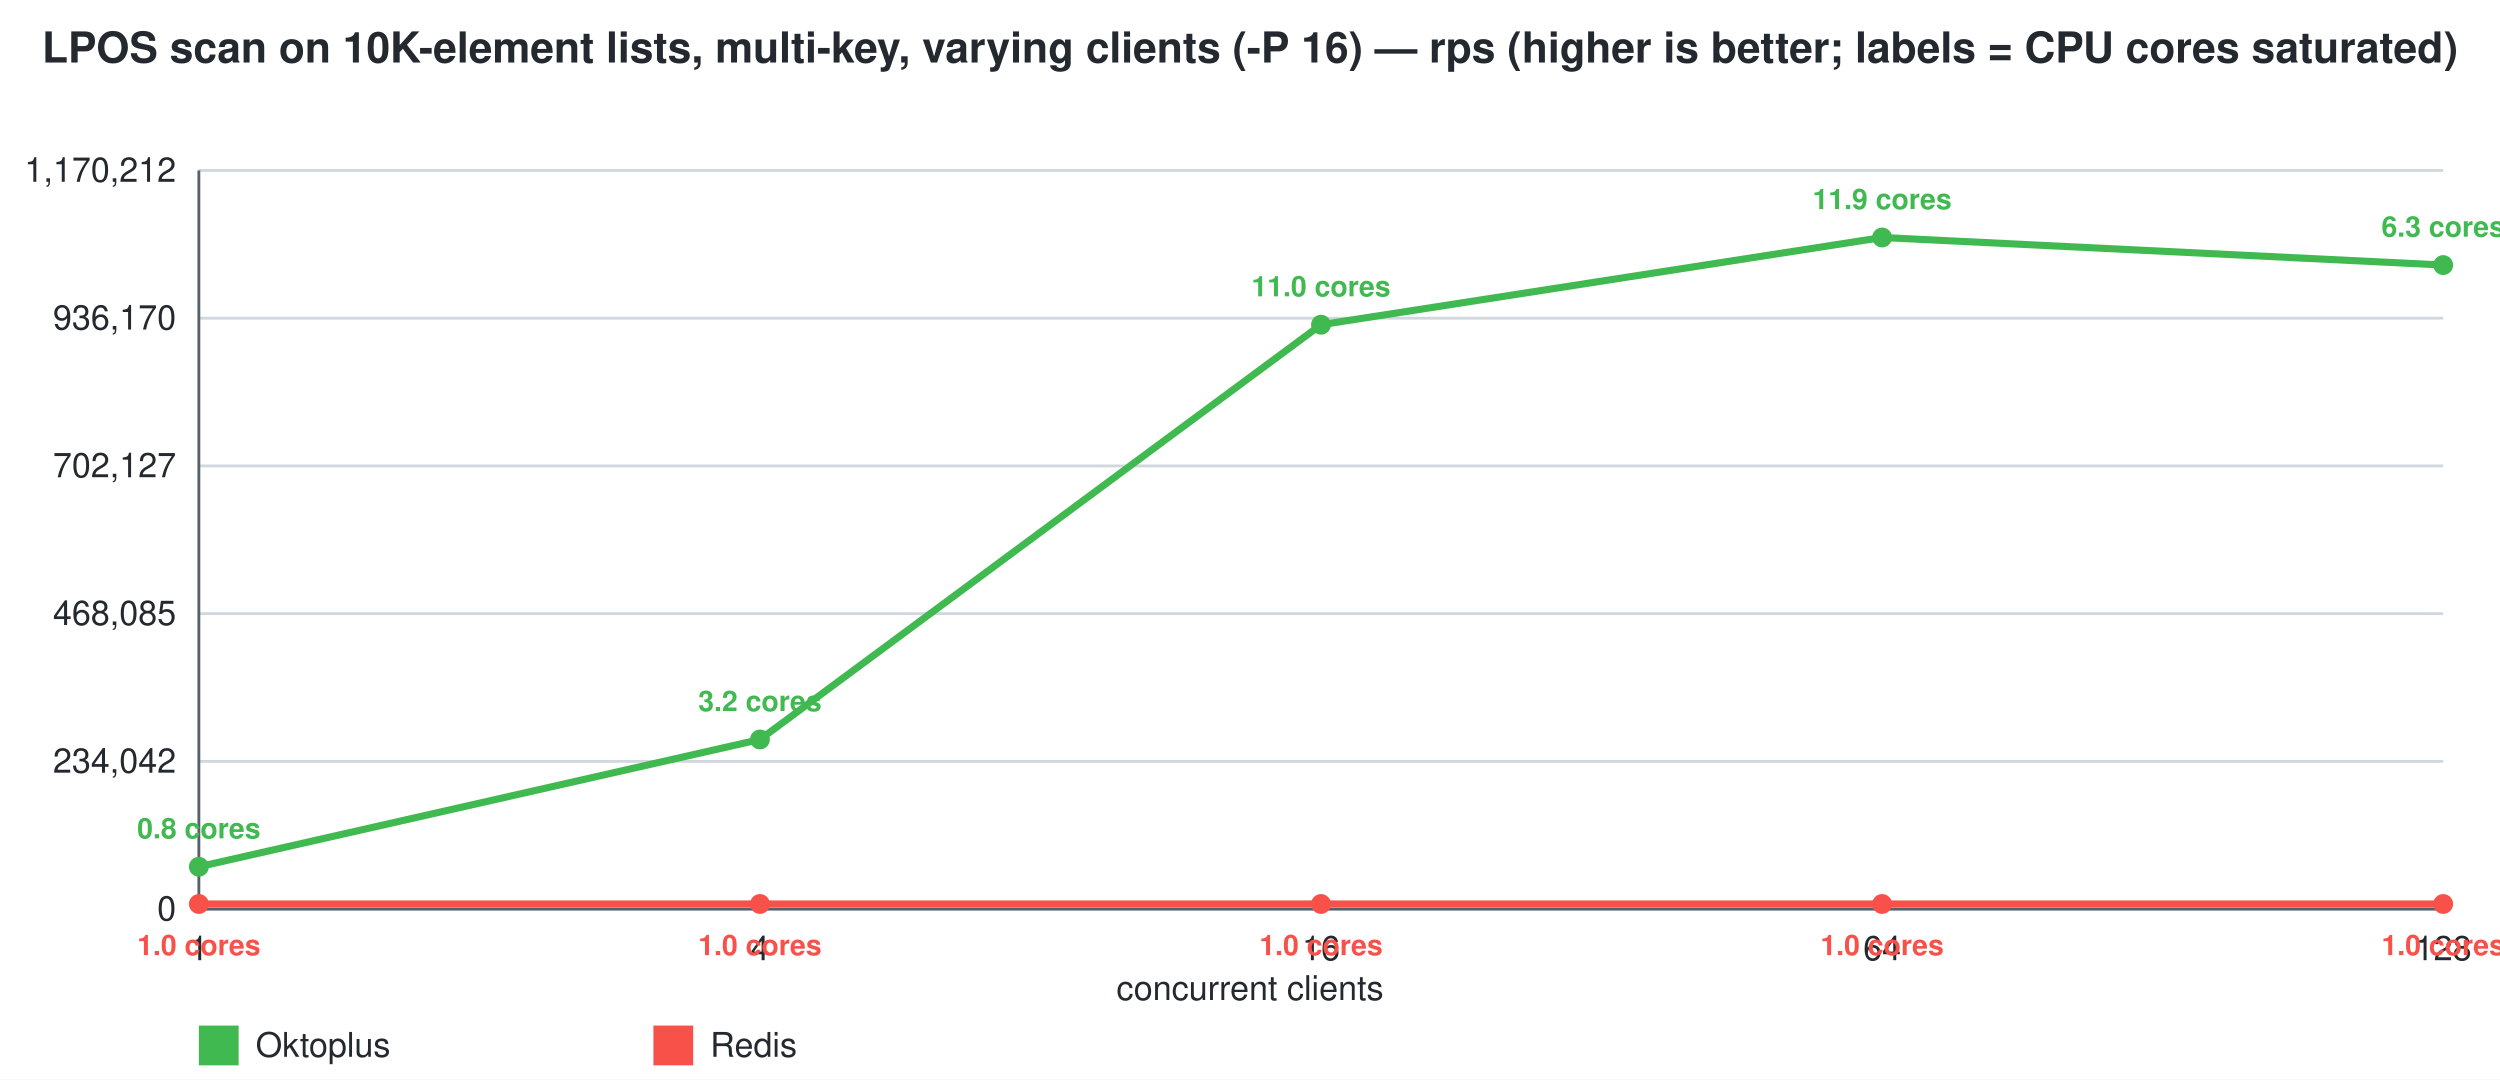
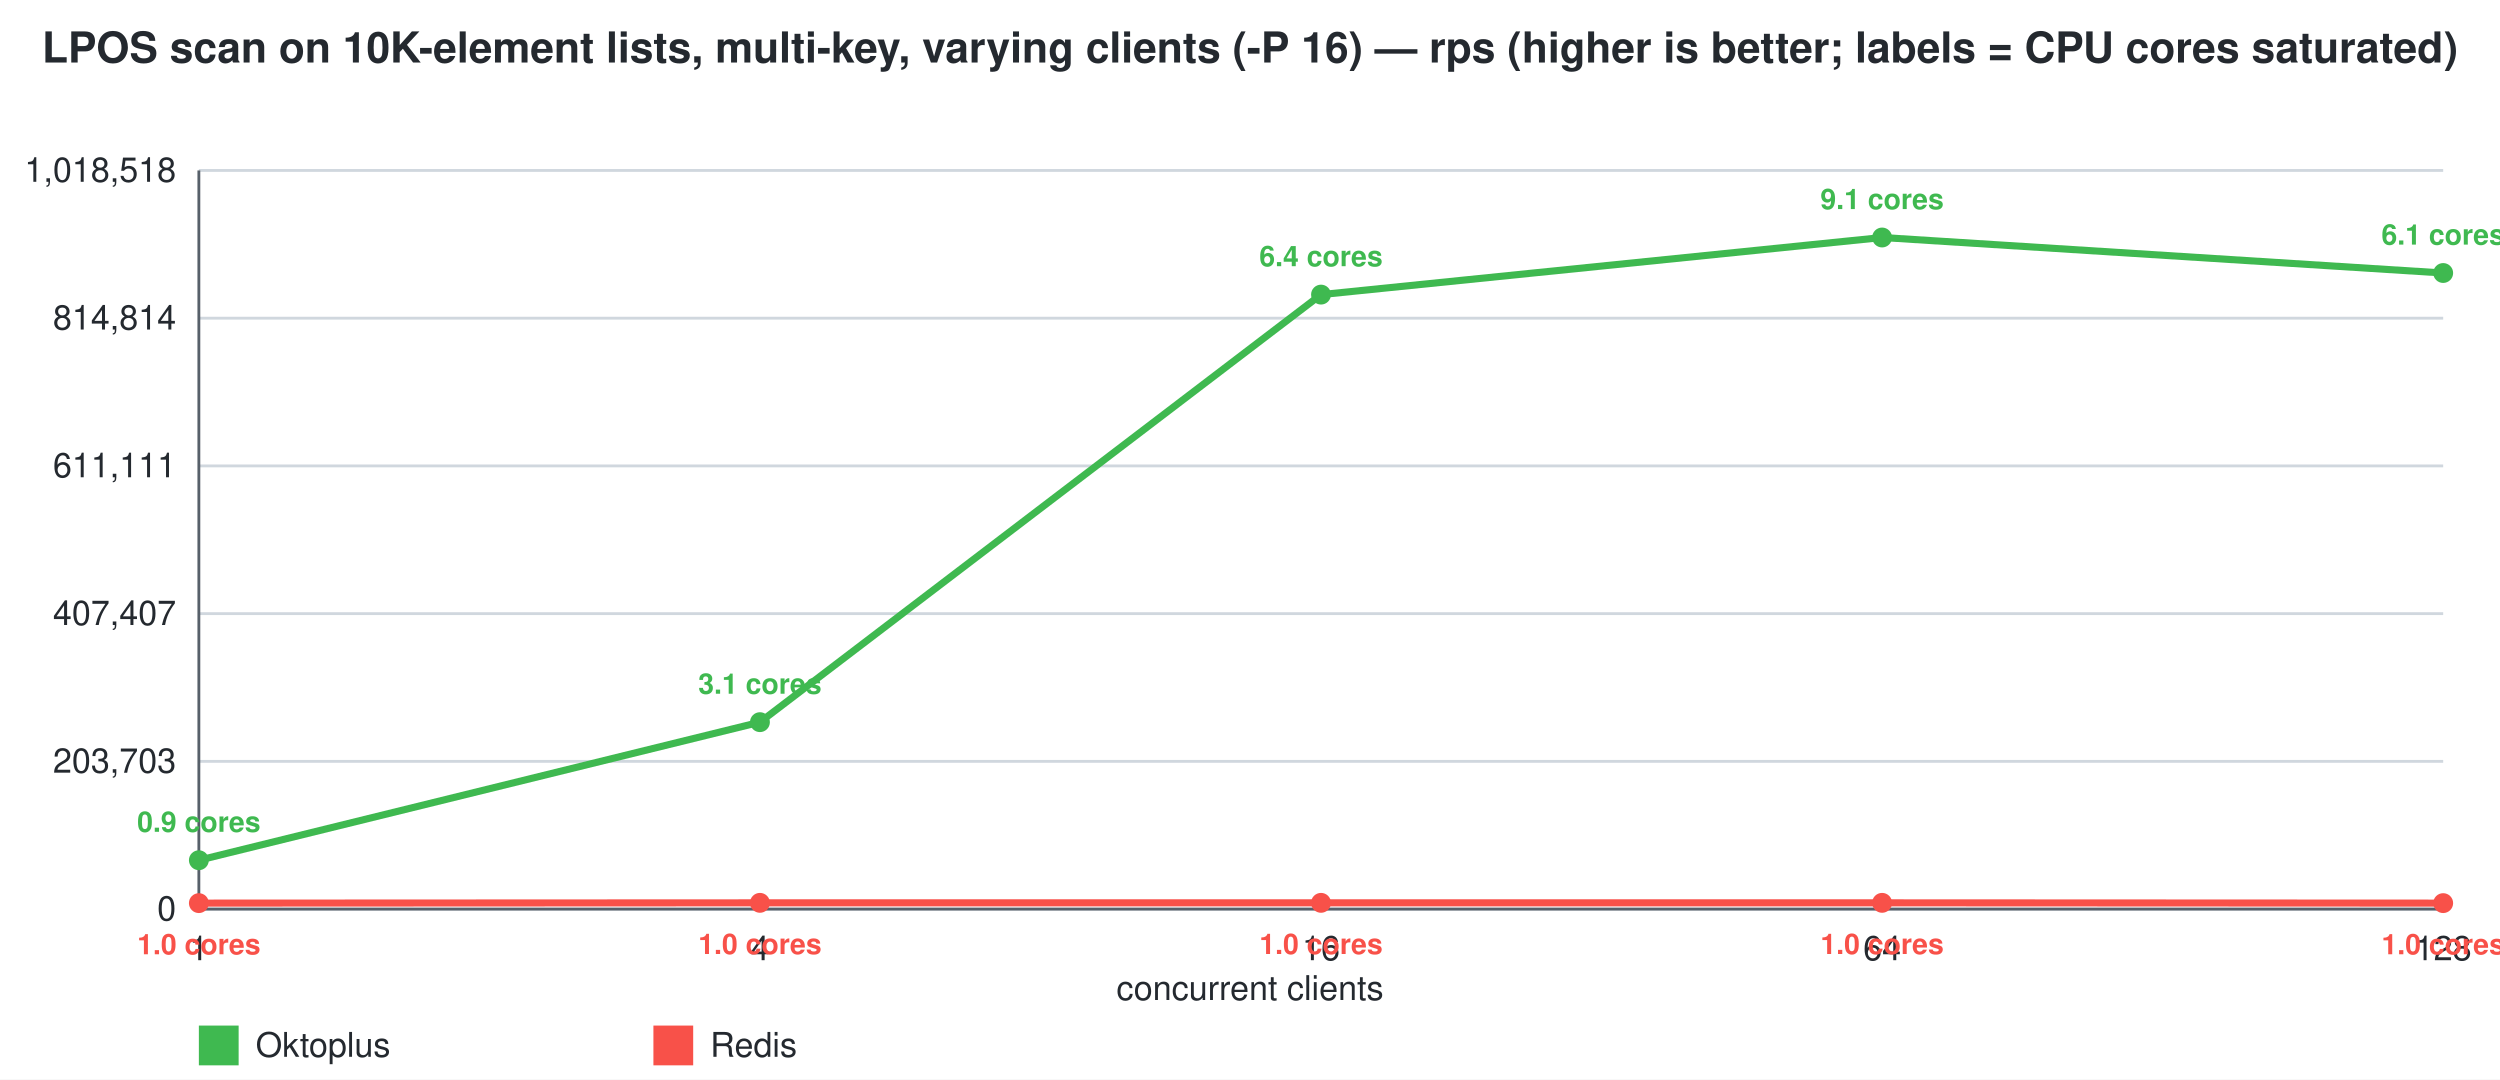
<svg xmlns="http://www.w3.org/2000/svg" width="880" height="380" viewBox="0 0 880 380" font-family="-apple-system, Segoe UI, Helvetica, Arial, sans-serif" font-size="12">
  <rect width="880" height="380" fill="#ffffff" />
  <text x="440.0" y="22" text-anchor="middle" fill="#24292f" font-size="15" font-weight="600">LPOS scan on 10K-element lists, multi-key, varying clients (-P 16) — rps (higher is better; labels = CPU cores saturated)</text>
  <line x1="70" y1="320.0" x2="860" y2="320.0" stroke="#d0d7de" stroke-width="1" />
  <text x="62" y="324.0" text-anchor="end" fill="#24292f">0</text>
  <line x1="70" y1="268.0" x2="860" y2="268.0" stroke="#d0d7de" stroke-width="1" />
-   <text x="62" y="272.0" text-anchor="end" fill="#24292f">234,042</text>
+   <text x="62" y="272.0" text-anchor="end" fill="#24292f">203,703</text>
  <line x1="70" y1="216.0" x2="860" y2="216.0" stroke="#d0d7de" stroke-width="1" />
-   <text x="62" y="220.0" text-anchor="end" fill="#24292f">468,085</text>
+   <text x="62" y="220.0" text-anchor="end" fill="#24292f">407,407</text>
  <line x1="70" y1="164.0" x2="860" y2="164.0" stroke="#d0d7de" stroke-width="1" />
-   <text x="62" y="168.0" text-anchor="end" fill="#24292f">702,127</text>
+   <text x="62" y="168.0" text-anchor="end" fill="#24292f">611,111</text>
  <line x1="70" y1="112.0" x2="860" y2="112.0" stroke="#d0d7de" stroke-width="1" />
-   <text x="62" y="116.0" text-anchor="end" fill="#24292f">936,170</text>
+   <text x="62" y="116.0" text-anchor="end" fill="#24292f">814,814</text>
  <line x1="70" y1="60.0" x2="860" y2="60.0" stroke="#d0d7de" stroke-width="1" />
-   <text x="62" y="64.0" text-anchor="end" fill="#24292f">1,170,212</text>
+   <text x="62" y="64.0" text-anchor="end" fill="#24292f">1,018,518</text>
  <line x1="70" y1="60" x2="70" y2="320" stroke="#57606a" stroke-width="1" />
  <line x1="70" y1="320" x2="860" y2="320" stroke="#57606a" stroke-width="1" />
  <text x="70.0" y="338" text-anchor="middle" fill="#24292f">1</text>
  <text x="267.5" y="338" text-anchor="middle" fill="#24292f">4</text>
  <text x="465.0" y="338" text-anchor="middle" fill="#24292f">16</text>
  <text x="662.5" y="338" text-anchor="middle" fill="#24292f">64</text>
  <text x="860.0" y="338" text-anchor="middle" fill="#24292f">128</text>
  <text x="440.0" y="352" text-anchor="middle" fill="#24292f">concurrent clients</text>
-   <polyline fill="none" stroke="#3fb950" stroke-width="2.5" points="70.0,305.1 267.5,260.3 465.0,114.3 662.5,83.6 860.0,93.3" />
-   <circle cx="70.0" cy="305.1" r="3.5" fill="#3fb950" />
-   <circle cx="267.5" cy="260.3" r="3.5" fill="#3fb950" />
-   <circle cx="465.0" cy="114.3" r="3.5" fill="#3fb950" />
+   <polyline fill="none" stroke="#3fb950" stroke-width="2.5" points="70.0,302.8 267.5,254.2 465.0,103.7 662.5,83.6 860.0,96.1" />
+   <circle cx="70.0" cy="302.8" r="3.5" fill="#3fb950" />
+   <circle cx="267.5" cy="254.2" r="3.5" fill="#3fb950" />
+   <circle cx="465.0" cy="103.7" r="3.5" fill="#3fb950" />
  <circle cx="662.5" cy="83.6" r="3.5" fill="#3fb950" />
-   <circle cx="860.0" cy="93.3" r="3.5" fill="#3fb950" />
-   <text x="70.0" y="295.1" text-anchor="middle" fill="#3fb950" font-size="10" font-weight="600">0.8 cores</text>
-   <text x="267.5" y="250.3" text-anchor="middle" fill="#3fb950" font-size="10" font-weight="600">3.2 cores</text>
-   <text x="465.0" y="104.3" text-anchor="middle" fill="#3fb950" font-size="10" font-weight="600">11.0 cores</text>
-   <text x="662.5" y="73.6" text-anchor="middle" fill="#3fb950" font-size="10" font-weight="600">11.9 cores</text>
-   <text x="860.0" y="83.3" text-anchor="middle" fill="#3fb950" font-size="10" font-weight="600">6.3 cores</text>
-   <polyline fill="none" stroke="#f85149" stroke-width="2.5" points="70.0,318.2 267.5,318.2 465.0,318.2 662.5,318.2 860.0,318.2" />
-   <circle cx="70.0" cy="318.2" r="3.5" fill="#f85149" />
-   <circle cx="267.5" cy="318.2" r="3.5" fill="#f85149" />
-   <circle cx="465.0" cy="318.2" r="3.5" fill="#f85149" />
-   <circle cx="662.5" cy="318.2" r="3.5" fill="#f85149" />
-   <circle cx="860.0" cy="318.2" r="3.5" fill="#f85149" />
-   <text x="70.0" y="336.2" text-anchor="middle" fill="#f85149" font-size="10" font-weight="600">1.0 cores</text>
-   <text x="267.5" y="336.2" text-anchor="middle" fill="#f85149" font-size="10" font-weight="600">1.0 cores</text>
-   <text x="465.0" y="336.2" text-anchor="middle" fill="#f85149" font-size="10" font-weight="600">1.0 cores</text>
-   <text x="662.5" y="336.2" text-anchor="middle" fill="#f85149" font-size="10" font-weight="600">1.0 cores</text>
-   <text x="860.0" y="336.2" text-anchor="middle" fill="#f85149" font-size="10" font-weight="600">1.0 cores</text>
+   <circle cx="860.0" cy="96.1" r="3.5" fill="#3fb950" />
+   <text x="70.0" y="292.8" text-anchor="middle" fill="#3fb950" font-size="10" font-weight="600">0.9 cores</text>
+   <text x="267.5" y="244.2" text-anchor="middle" fill="#3fb950" font-size="10" font-weight="600">3.1 cores</text>
+   <text x="465.0" y="93.7" text-anchor="middle" fill="#3fb950" font-size="10" font-weight="600">6.4 cores</text>
+   <text x="662.5" y="73.6" text-anchor="middle" fill="#3fb950" font-size="10" font-weight="600">9.1 cores</text>
+   <text x="860.0" y="86.1" text-anchor="middle" fill="#3fb950" font-size="10" font-weight="600">6.1 cores</text>
+   <polyline fill="none" stroke="#f85149" stroke-width="2.5" points="70.0,317.9 267.5,317.8 465.0,317.8 662.5,317.8 860.0,317.9" />
+   <circle cx="70.0" cy="317.9" r="3.5" fill="#f85149" />
+   <circle cx="267.5" cy="317.8" r="3.5" fill="#f85149" />
+   <circle cx="465.0" cy="317.8" r="3.5" fill="#f85149" />
+   <circle cx="662.5" cy="317.8" r="3.5" fill="#f85149" />
+   <circle cx="860.0" cy="317.9" r="3.5" fill="#f85149" />
+   <text x="70.0" y="335.9" text-anchor="middle" fill="#f85149" font-size="10" font-weight="600">1.0 cores</text>
+   <text x="267.5" y="335.8" text-anchor="middle" fill="#f85149" font-size="10" font-weight="600">1.0 cores</text>
+   <text x="465.0" y="335.8" text-anchor="middle" fill="#f85149" font-size="10" font-weight="600">1.0 cores</text>
+   <text x="662.5" y="335.8" text-anchor="middle" fill="#f85149" font-size="10" font-weight="600">1.0 cores</text>
+   <text x="860.0" y="335.9" text-anchor="middle" fill="#f85149" font-size="10" font-weight="600">1.0 cores</text>
  <rect x="70" y="361" width="14" height="14" fill="#3fb950" />
  <text x="90" y="372" fill="#24292f">Oktoplus</text>
  <rect x="230" y="361" width="14" height="14" fill="#f85149" />
  <text x="250" y="372" fill="#24292f">Redis</text>
</svg>
